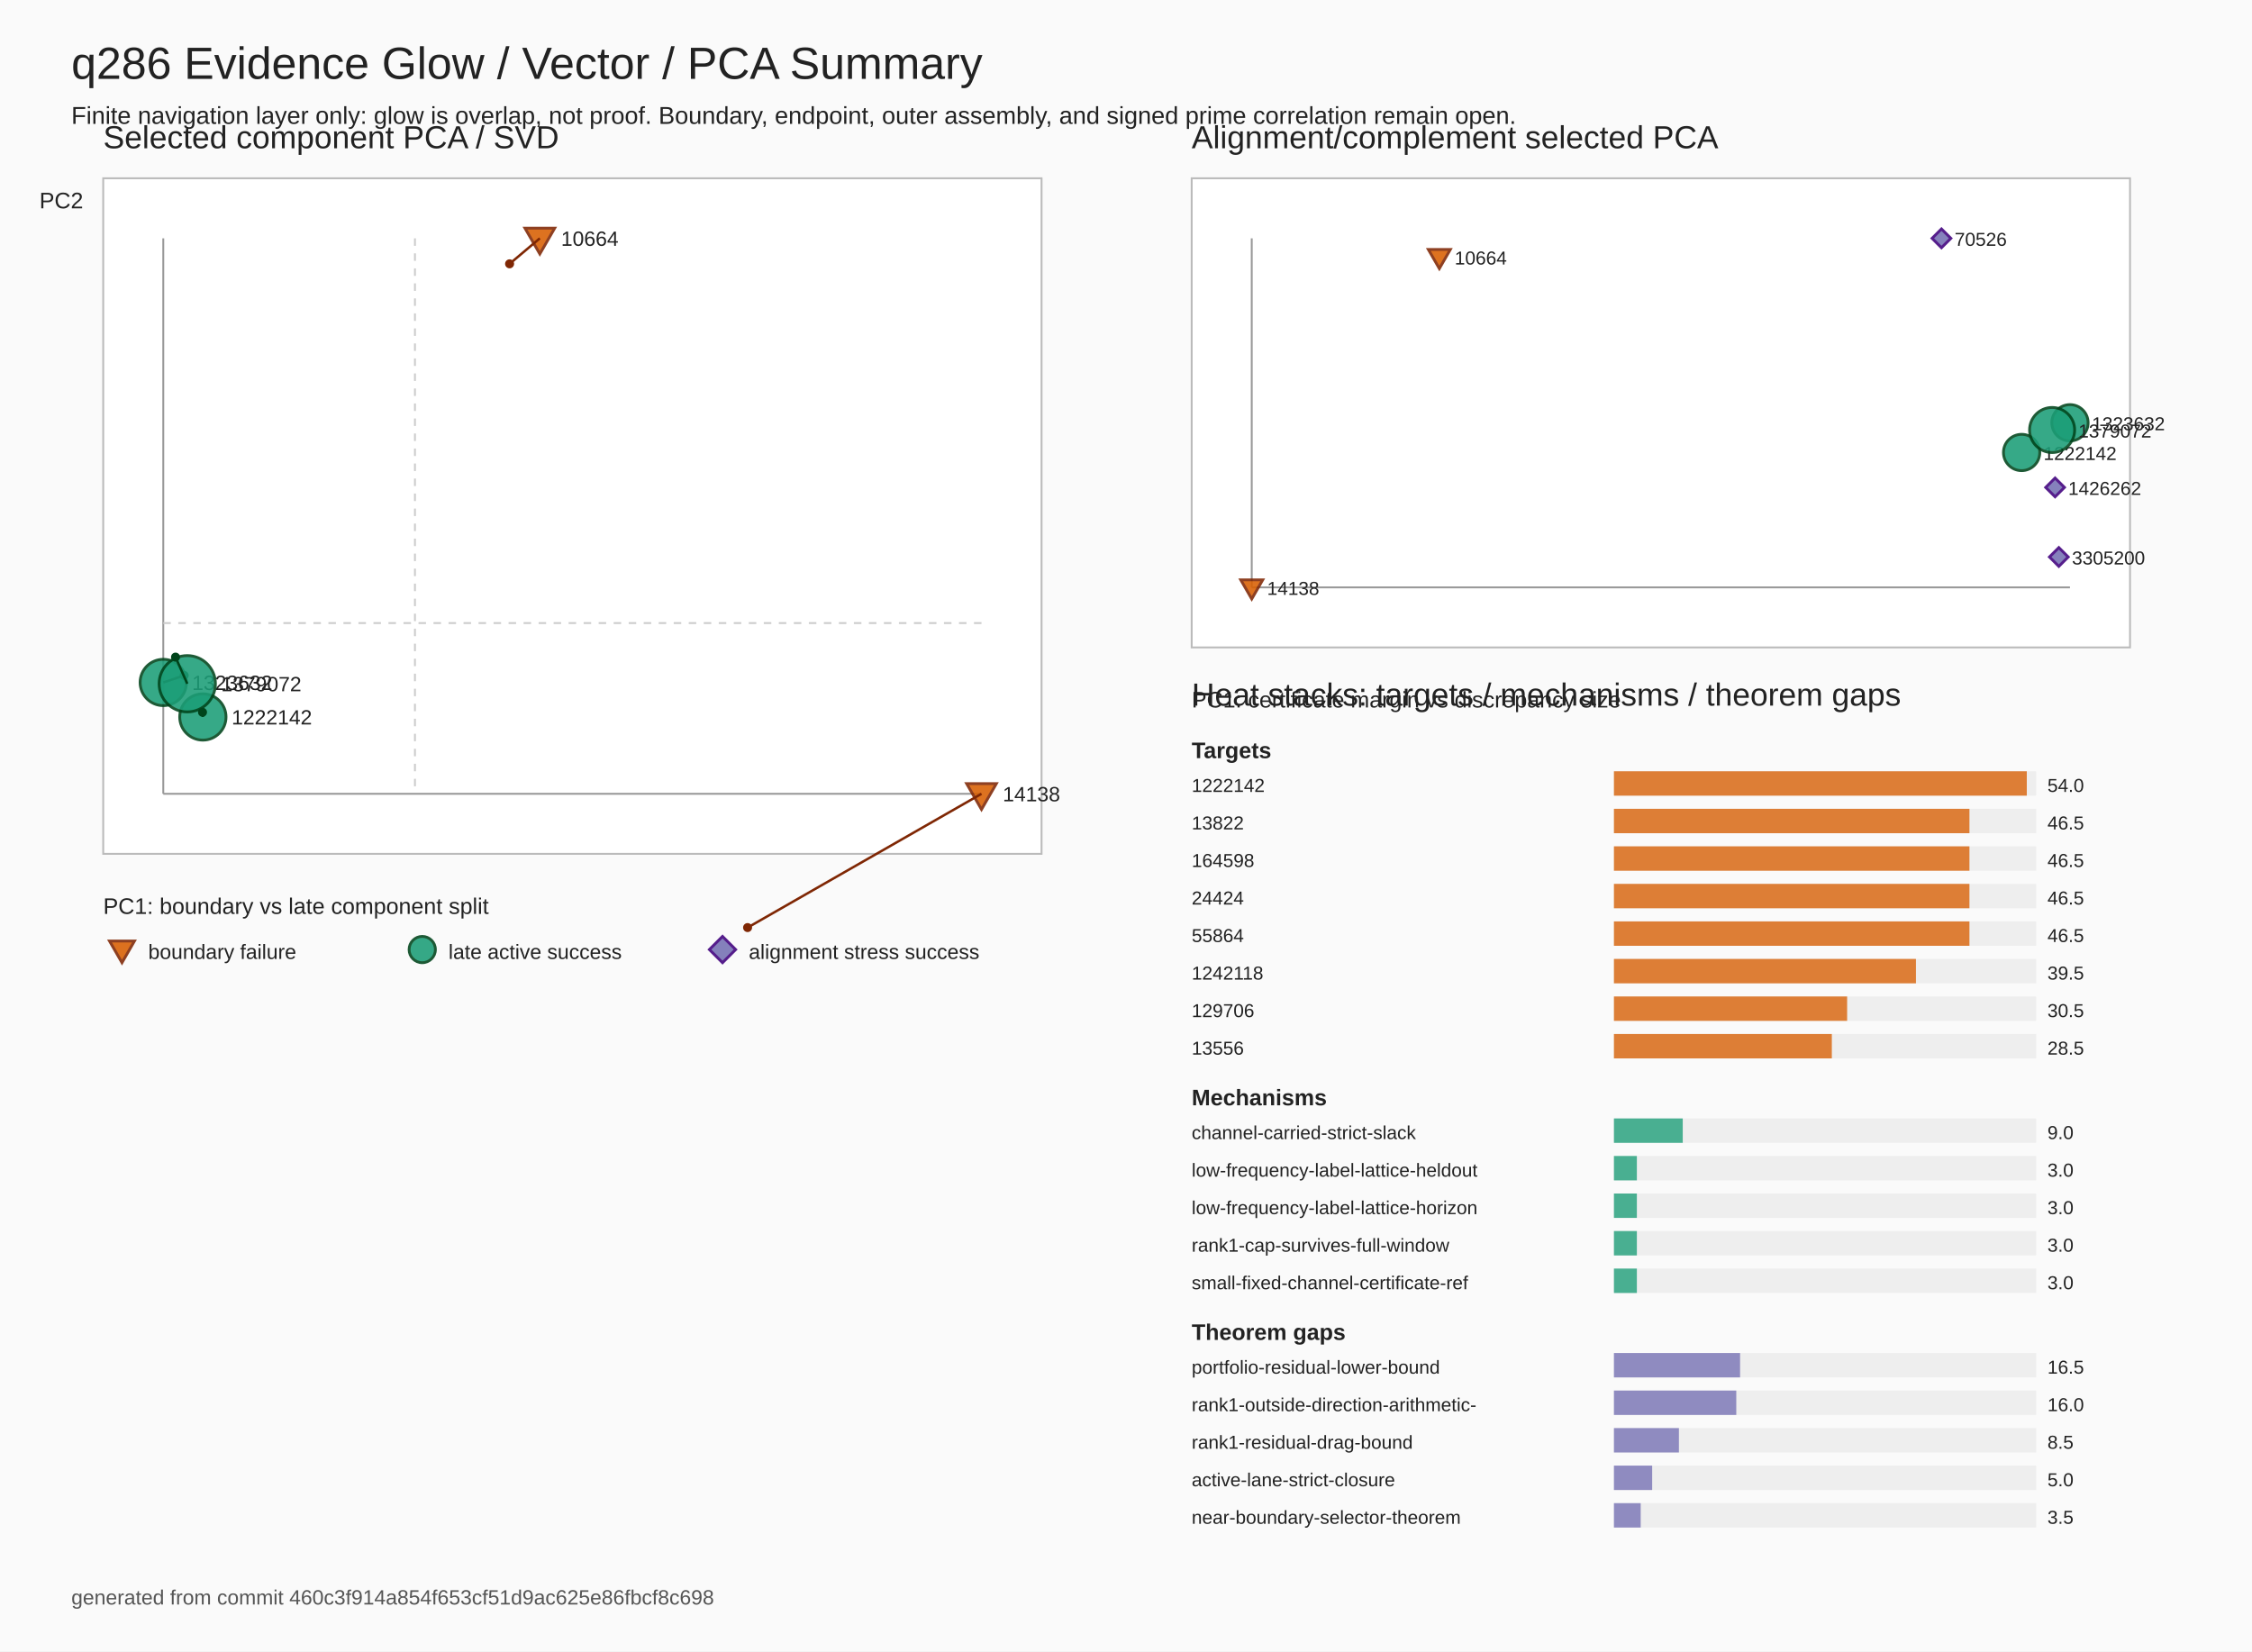
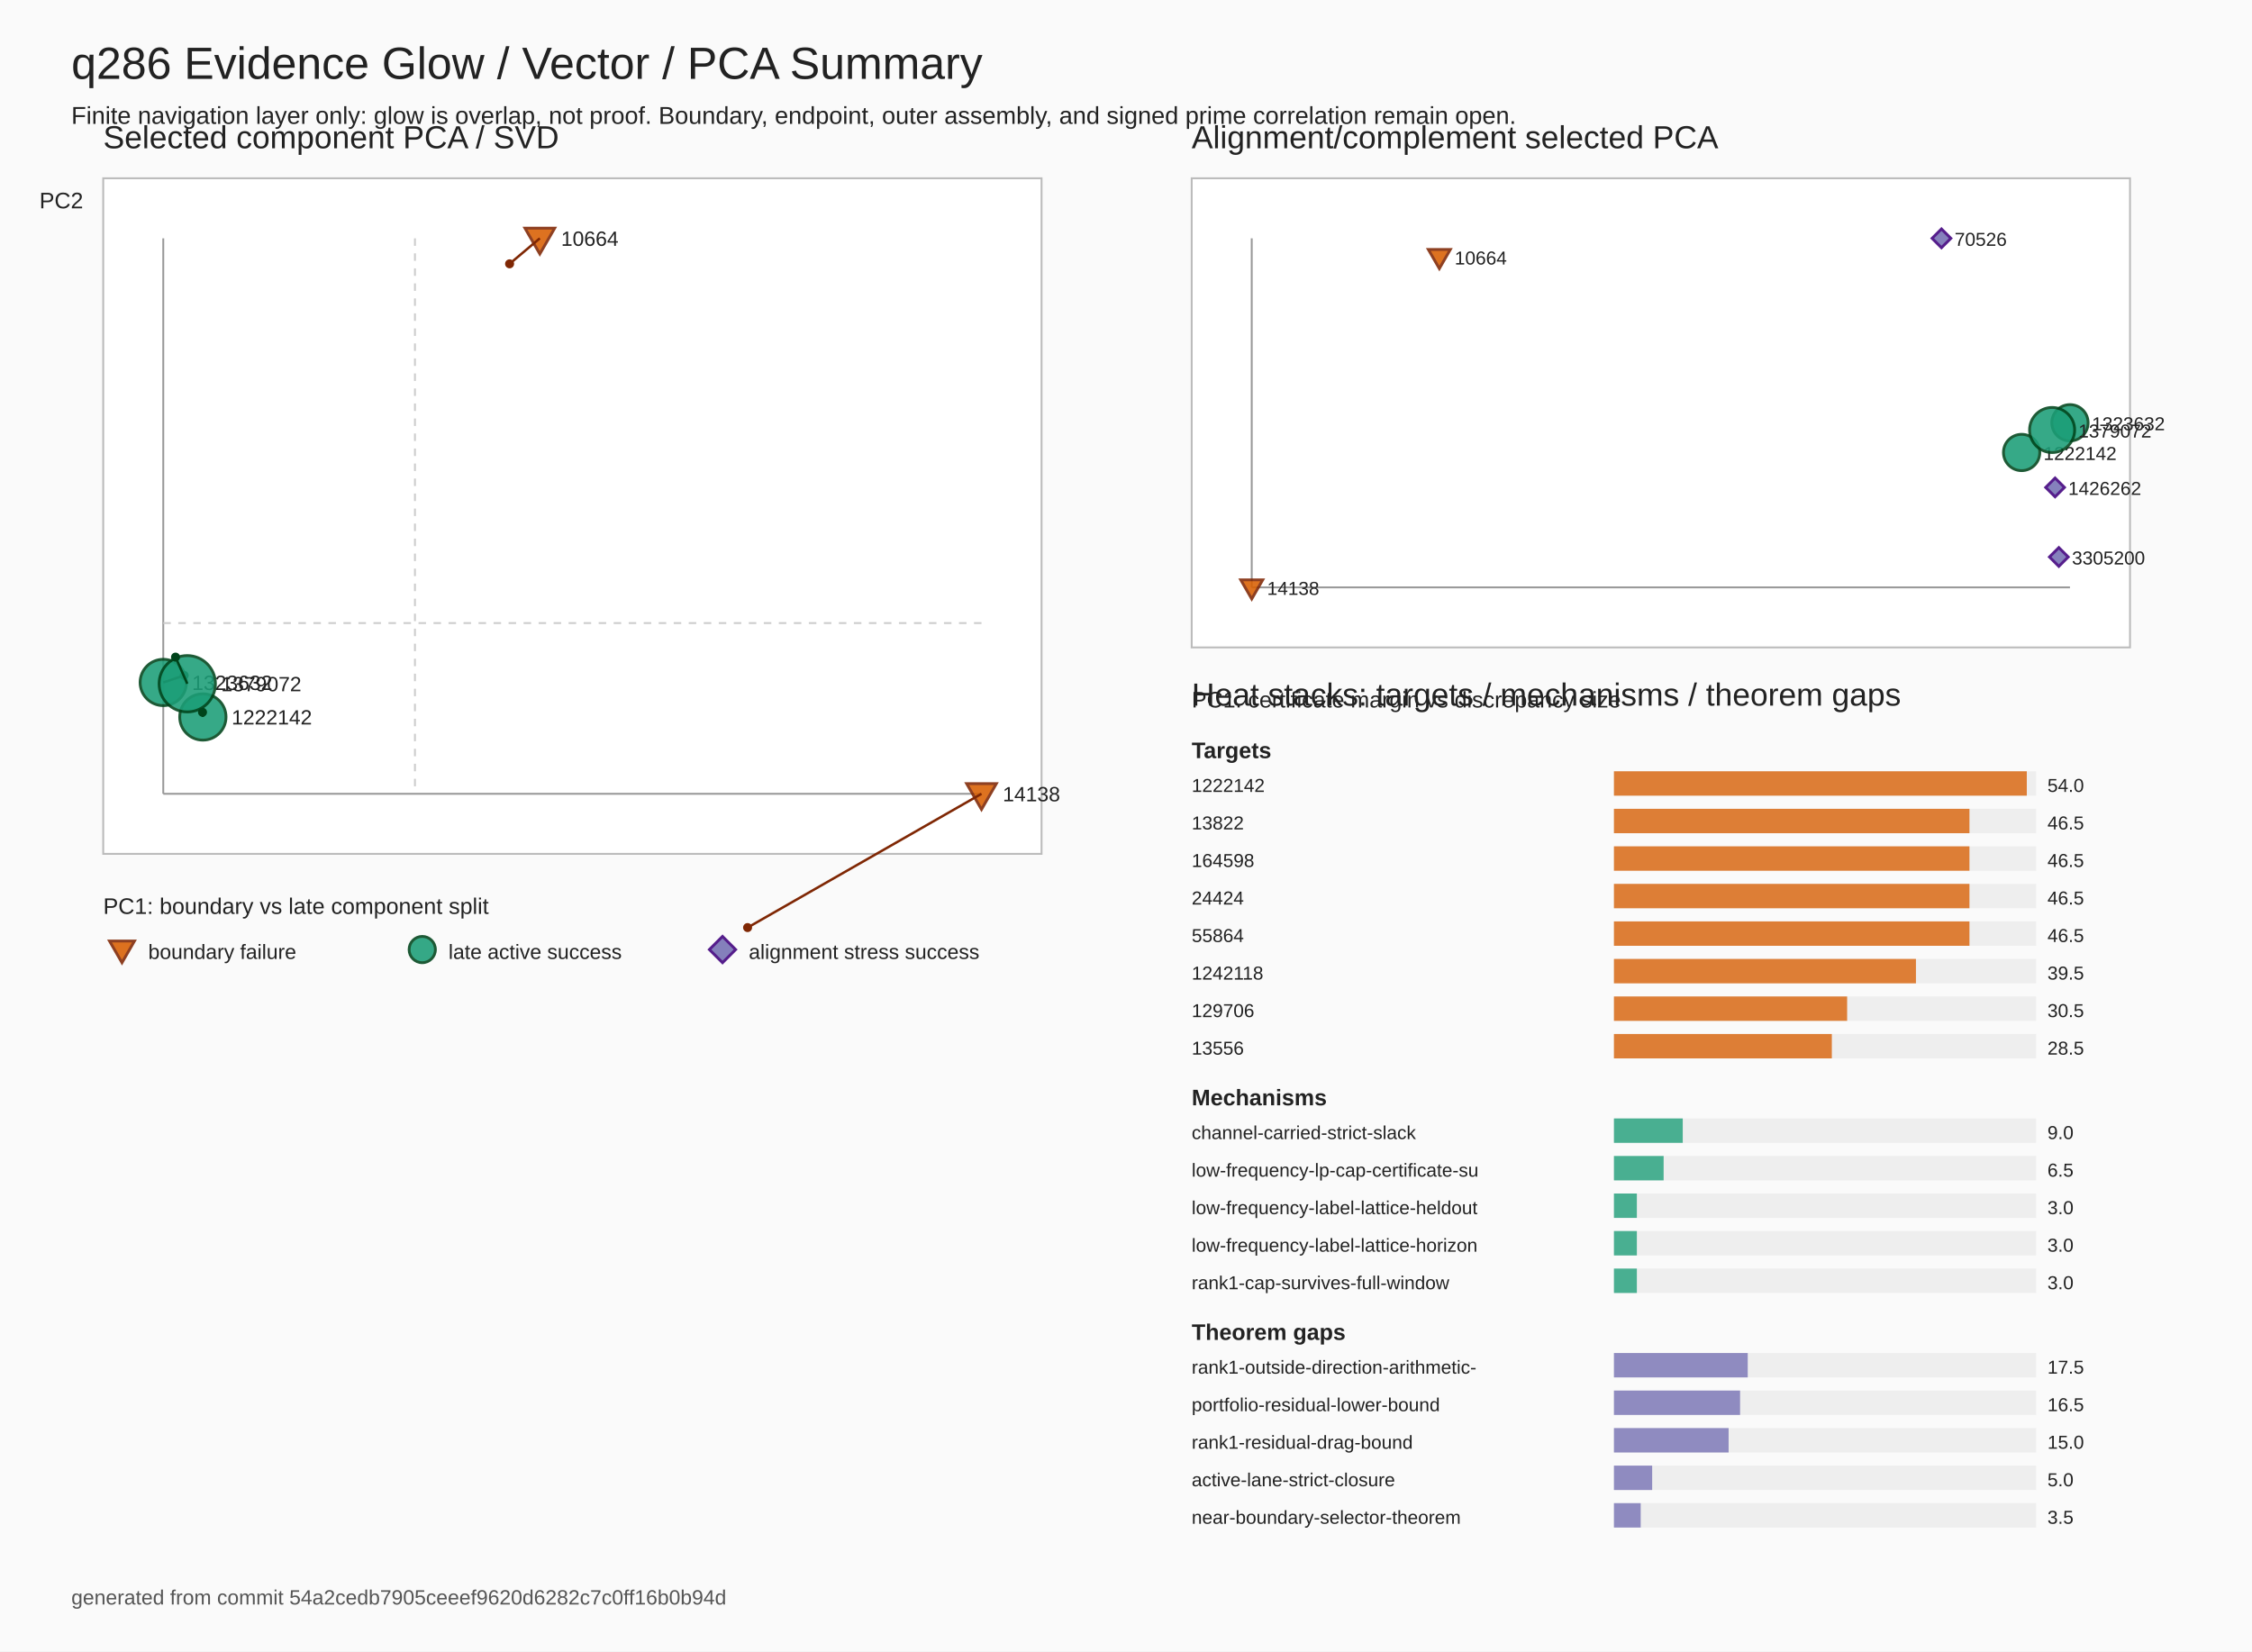
<svg xmlns="http://www.w3.org/2000/svg" width="1200" height="880" viewBox="0 0 1200 880" role="img" aria-labelledby="title desc">
  <rect x="0.00" y="0.00" width="1200.00" height="880.00" fill="#fafafa" stroke="none" opacity="1.0" />
  <text x="38.00" y="42.00" font-size="24" font-family="Arial, sans-serif" font-weight="500" text-anchor="start" fill="#222">q286 Evidence Glow / Vector / PCA Summary</text>
  <text x="38.00" y="66.00" font-size="13" font-family="Arial, sans-serif" font-weight="400" text-anchor="start" fill="#222">Finite navigation layer only: glow is overlap, not proof. Boundary, endpoint, outer assembly, and signed prime correlation remain open.</text>
-   <text x="38.00" y="855.00" font-size="11" font-family="Arial, sans-serif" font-weight="400" text-anchor="start" fill="#555">generated from commit 460c3f914a854f653cf51d9ac625e86fbcf8c698</text>
+   <text x="38.00" y="855.00" font-size="11" font-family="Arial, sans-serif" font-weight="400" text-anchor="start" fill="#555">generated from commit 54a2cedb7905ceeef9620d6282c7c0ff16b0b94d</text>
  <rect x="55.00" y="95.00" width="500.00" height="360.00" fill="#ffffff" stroke="#bbbbbb" opacity="1.0" />
  <text x="55.00" y="79.00" font-size="17" font-family="Arial, sans-serif" font-weight="500" text-anchor="start" fill="#222">Selected component PCA / SVD</text>
  <text x="55.00" y="487.00" font-size="12" font-family="Arial, sans-serif" font-weight="400" text-anchor="start" fill="#222">PC1: boundary vs late component split</text>
  <text x="21.00" y="111.00" font-size="12" font-family="Arial, sans-serif" font-weight="400" text-anchor="start" fill="#222">PC2</text>
  <line x1="87.00" y1="423.00" x2="523.00" y2="423.00" stroke="#999" stroke-width="1" />
  <line x1="87.00" y1="127.00" x2="87.00" y2="423.00" stroke="#999" stroke-width="1" />
  <line x1="221.11" y1="127.00" x2="221.11" y2="423.00" stroke="#cccccc" stroke-width="1" stroke-dasharray="4 4" />
  <line x1="87.00" y1="332.02" x2="523.00" y2="332.02" stroke="#cccccc" stroke-width="1" stroke-dasharray="4 4" />
  <polygon points="287.65,135.33 279.73,121.58 295.57,121.58" fill="#d95f02" stroke="#7f2704" stroke-width="1.5" opacity="0.88" />
  <text x="298.98" y="131.00" font-size="11" font-family="Arial, sans-serif" font-weight="400" text-anchor="start" fill="#222">10664</text>
  <line x1="287.65" y1="127.00" x2="271.54" y2="140.59" stroke="#7f2704" stroke-width="1.3" />
  <circle cx="271.54" cy="140.59" r="2.4" fill="#7f2704" />
  <polygon points="523.00,431.33 515.08,417.58 530.92,417.58" fill="#d95f02" stroke="#7f2704" stroke-width="1.5" opacity="0.88" />
  <text x="534.33" y="427.00" font-size="11" font-family="Arial, sans-serif" font-weight="400" text-anchor="start" fill="#222">14138</text>
  <line x1="523.00" y1="423.00" x2="398.36" y2="494.29" stroke="#7f2704" stroke-width="1.3" />
  <circle cx="398.36" cy="494.29" r="2.4" fill="#7f2704" />
  <circle cx="108.10" cy="382.06" r="12.33" fill="#1b9e77" stroke="#00441b" stroke-width="1.5" opacity="0.88" />
  <text x="123.43" y="386.06" font-size="11" font-family="Arial, sans-serif" font-weight="400" text-anchor="start" fill="#222">1222142</text>
  <line x1="108.10" y1="382.06" x2="107.91" y2="379.54" stroke="#00441b" stroke-width="1.3" />
  <circle cx="107.91" cy="379.54" r="2.4" fill="#00441b" />
  <circle cx="87.00" cy="363.67" r="12.33" fill="#1b9e77" stroke="#00441b" stroke-width="1.5" opacity="0.88" />
  <text x="102.33" y="367.67" font-size="11" font-family="Arial, sans-serif" font-weight="400" text-anchor="start" fill="#222">1323632</text>
  <line x1="87.00" y1="363.67" x2="98.13" y2="359.93" stroke="#00441b" stroke-width="1.3" />
  <circle cx="98.13" cy="359.93" r="2.4" fill="#00441b" />
  <circle cx="99.79" cy="364.36" r="15.00" fill="#1b9e77" stroke="#00441b" stroke-width="1.5" opacity="0.88" />
  <text x="117.79" y="368.36" font-size="11" font-family="Arial, sans-serif" font-weight="400" text-anchor="start" fill="#222">1379072</text>
  <line x1="99.79" y1="364.36" x2="93.53" y2="350.16" stroke="#00441b" stroke-width="1.3" />
  <circle cx="93.53" cy="350.16" r="2.4" fill="#00441b" />
  <polygon points="65.00,513.00 58.35,501.45 71.65,501.45" fill="#d95f02" stroke="#7f2704" stroke-width="1.5" opacity="0.88" />
  <text x="79.00" y="511.00" font-size="11" font-family="Arial, sans-serif" font-weight="400" text-anchor="start" fill="#222">boundary failure</text>
  <circle cx="225.00" cy="506.00" r="7.00" fill="#1b9e77" stroke="#00441b" stroke-width="1.5" opacity="0.88" />
  <text x="239.00" y="511.00" font-size="11" font-family="Arial, sans-serif" font-weight="400" text-anchor="start" fill="#222">late active success</text>
  <polygon points="385.00,499.00 392.00,506.00 385.00,513.00 378.00,506.00" fill="#7570b3" stroke="#3f007d" stroke-width="1.5" opacity="0.88" />
  <text x="399.00" y="511.00" font-size="11" font-family="Arial, sans-serif" font-weight="400" text-anchor="start" fill="#222">alignment stress success</text>
  <rect x="635.00" y="95.00" width="500.00" height="250.00" fill="#ffffff" stroke="#bbbbbb" opacity="1.0" />
  <text x="635.00" y="79.00" font-size="17" font-family="Arial, sans-serif" font-weight="500" text-anchor="start" fill="#222">Alignment/complement selected PCA</text>
  <text x="635.00" y="377.00" font-size="12" font-family="Arial, sans-serif" font-weight="400" text-anchor="start" fill="#222">PC1: certificate margin vs discrepancy size</text>
  <line x1="667.00" y1="313.00" x2="1103.00" y2="313.00" stroke="#999" stroke-width="1" />
  <line x1="667.00" y1="127.00" x2="667.00" y2="313.00" stroke="#999" stroke-width="1" />
  <polygon points="766.97,143.12 761.11,132.95 772.82,132.95" fill="#d95f02" stroke="#7f2704" stroke-width="1.5" opacity="0.88" />
  <text x="775.13" y="140.95" font-size="10" font-family="Arial, sans-serif" font-weight="400" text-anchor="start" fill="#222">10664</text>
  <polygon points="667.00,319.17 661.14,308.99 672.86,308.99" fill="#d95f02" stroke="#7f2704" stroke-width="1.5" opacity="0.88" />
  <text x="675.17" y="317.00" font-size="10" font-family="Arial, sans-serif" font-weight="400" text-anchor="start" fill="#222">14138</text>
  <polygon points="1034.53,122.00 1039.53,127.00 1034.53,132.00 1029.53,127.00" fill="#7570b3" stroke="#3f007d" stroke-width="1.5" opacity="0.88" />
  <text x="1041.53" y="131.00" font-size="10" font-family="Arial, sans-serif" font-weight="400" text-anchor="start" fill="#222">70526</text>
  <circle cx="1077.24" cy="241.12" r="9.67" fill="#1b9e77" stroke="#00441b" stroke-width="1.5" opacity="0.88" />
  <text x="1088.91" y="245.12" font-size="10" font-family="Arial, sans-serif" font-weight="400" text-anchor="start" fill="#222">1222142</text>
  <circle cx="1103.00" cy="225.29" r="9.67" fill="#1b9e77" stroke="#00441b" stroke-width="1.5" opacity="0.88" />
  <text x="1114.67" y="229.29" font-size="10" font-family="Arial, sans-serif" font-weight="400" text-anchor="start" fill="#222">1323632</text>
  <circle cx="1093.49" cy="229.14" r="12.00" fill="#1b9e77" stroke="#00441b" stroke-width="1.5" opacity="0.88" />
  <text x="1107.49" y="233.14" font-size="10" font-family="Arial, sans-serif" font-weight="400" text-anchor="start" fill="#222">1379072</text>
  <polygon points="1095.07,254.73 1100.07,259.73 1095.07,264.73 1090.07,259.73" fill="#7570b3" stroke="#3f007d" stroke-width="1.5" opacity="0.88" />
  <text x="1102.07" y="263.73" font-size="10" font-family="Arial, sans-serif" font-weight="400" text-anchor="start" fill="#222">1426262</text>
  <polygon points="1097.07,291.80 1102.07,296.80 1097.07,301.80 1092.07,296.80" fill="#7570b3" stroke="#3f007d" stroke-width="1.5" opacity="0.88" />
  <text x="1104.07" y="300.80" font-size="10" font-family="Arial, sans-serif" font-weight="400" text-anchor="start" fill="#222">3305200</text>
  <text x="635.00" y="376.00" font-size="17" font-family="Arial, sans-serif" font-weight="500" text-anchor="start" fill="#222">Heat stacks: targets / mechanisms / theorem gaps</text>
  <text x="635.00" y="404.00" font-size="12" font-family="Arial, sans-serif" font-weight="600" text-anchor="start" fill="#222">Targets</text>
  <text x="635.00" y="422.00" font-size="10" font-family="Arial, sans-serif" font-weight="400" text-anchor="start" fill="#222">1222142</text>
  <rect x="860.00" y="411.00" width="225.00" height="13.00" fill="#eeeeee" stroke="none" opacity="1.0" />
  <rect x="860.00" y="411.00" width="220.00" height="13.00" fill="#d95f02" stroke="none" opacity="0.78" />
  <text x="1091.00" y="422.00" font-size="10" font-family="Arial, sans-serif" font-weight="400" text-anchor="start" fill="#222">54.0</text>
  <text x="635.00" y="442.00" font-size="10" font-family="Arial, sans-serif" font-weight="400" text-anchor="start" fill="#222">13822</text>
  <rect x="860.00" y="431.00" width="225.00" height="13.00" fill="#eeeeee" stroke="none" opacity="1.0" />
  <rect x="860.00" y="431.00" width="189.44" height="13.00" fill="#d95f02" stroke="none" opacity="0.78" />
  <text x="1091.00" y="442.00" font-size="10" font-family="Arial, sans-serif" font-weight="400" text-anchor="start" fill="#222">46.5</text>
  <text x="635.00" y="462.00" font-size="10" font-family="Arial, sans-serif" font-weight="400" text-anchor="start" fill="#222">164598</text>
  <rect x="860.00" y="451.00" width="225.00" height="13.00" fill="#eeeeee" stroke="none" opacity="1.0" />
  <rect x="860.00" y="451.00" width="189.44" height="13.00" fill="#d95f02" stroke="none" opacity="0.78" />
  <text x="1091.00" y="462.00" font-size="10" font-family="Arial, sans-serif" font-weight="400" text-anchor="start" fill="#222">46.5</text>
  <text x="635.00" y="482.00" font-size="10" font-family="Arial, sans-serif" font-weight="400" text-anchor="start" fill="#222">24424</text>
  <rect x="860.00" y="471.00" width="225.00" height="13.00" fill="#eeeeee" stroke="none" opacity="1.0" />
  <rect x="860.00" y="471.00" width="189.44" height="13.00" fill="#d95f02" stroke="none" opacity="0.78" />
  <text x="1091.00" y="482.00" font-size="10" font-family="Arial, sans-serif" font-weight="400" text-anchor="start" fill="#222">46.5</text>
  <text x="635.00" y="502.00" font-size="10" font-family="Arial, sans-serif" font-weight="400" text-anchor="start" fill="#222">55864</text>
  <rect x="860.00" y="491.00" width="225.00" height="13.00" fill="#eeeeee" stroke="none" opacity="1.0" />
  <rect x="860.00" y="491.00" width="189.44" height="13.00" fill="#d95f02" stroke="none" opacity="0.78" />
  <text x="1091.00" y="502.00" font-size="10" font-family="Arial, sans-serif" font-weight="400" text-anchor="start" fill="#222">46.5</text>
  <text x="635.00" y="522.00" font-size="10" font-family="Arial, sans-serif" font-weight="400" text-anchor="start" fill="#222">1242118</text>
  <rect x="860.00" y="511.00" width="225.00" height="13.00" fill="#eeeeee" stroke="none" opacity="1.0" />
  <rect x="860.00" y="511.00" width="160.93" height="13.00" fill="#d95f02" stroke="none" opacity="0.78" />
  <text x="1091.00" y="522.00" font-size="10" font-family="Arial, sans-serif" font-weight="400" text-anchor="start" fill="#222">39.5</text>
  <text x="635.00" y="542.00" font-size="10" font-family="Arial, sans-serif" font-weight="400" text-anchor="start" fill="#222">129706</text>
  <rect x="860.00" y="531.00" width="225.00" height="13.00" fill="#eeeeee" stroke="none" opacity="1.0" />
  <rect x="860.00" y="531.00" width="124.26" height="13.00" fill="#d95f02" stroke="none" opacity="0.78" />
  <text x="1091.00" y="542.00" font-size="10" font-family="Arial, sans-serif" font-weight="400" text-anchor="start" fill="#222">30.5</text>
  <text x="635.00" y="562.00" font-size="10" font-family="Arial, sans-serif" font-weight="400" text-anchor="start" fill="#222">13556</text>
  <rect x="860.00" y="551.00" width="225.00" height="13.00" fill="#eeeeee" stroke="none" opacity="1.0" />
  <rect x="860.00" y="551.00" width="116.11" height="13.00" fill="#d95f02" stroke="none" opacity="0.78" />
  <text x="1091.00" y="562.00" font-size="10" font-family="Arial, sans-serif" font-weight="400" text-anchor="start" fill="#222">28.5</text>
  <text x="635.00" y="589.00" font-size="12" font-family="Arial, sans-serif" font-weight="600" text-anchor="start" fill="#222">Mechanisms</text>
  <text x="635.00" y="607.00" font-size="10" font-family="Arial, sans-serif" font-weight="400" text-anchor="start" fill="#222">channel-carried-strict-slack</text>
  <rect x="860.00" y="596.00" width="225.00" height="13.00" fill="#eeeeee" stroke="none" opacity="1.0" />
  <rect x="860.00" y="596.00" width="36.67" height="13.00" fill="#1b9e77" stroke="none" opacity="0.78" />
  <text x="1091.00" y="607.00" font-size="10" font-family="Arial, sans-serif" font-weight="400" text-anchor="start" fill="#222">9.0</text>
-   <text x="635.00" y="627.00" font-size="10" font-family="Arial, sans-serif" font-weight="400" text-anchor="start" fill="#222">low-frequency-label-lattice-heldout</text>
+   <text x="635.00" y="627.00" font-size="10" font-family="Arial, sans-serif" font-weight="400" text-anchor="start" fill="#222">low-frequency-lp-cap-certificate-su</text>
  <rect x="860.00" y="616.00" width="225.00" height="13.00" fill="#eeeeee" stroke="none" opacity="1.0" />
-   <rect x="860.00" y="616.00" width="12.22" height="13.00" fill="#1b9e77" stroke="none" opacity="0.78" />
-   <text x="1091.00" y="627.00" font-size="10" font-family="Arial, sans-serif" font-weight="400" text-anchor="start" fill="#222">3.0</text>
-   <text x="635.00" y="647.00" font-size="10" font-family="Arial, sans-serif" font-weight="400" text-anchor="start" fill="#222">low-frequency-label-lattice-horizon</text>
+   <rect x="860.00" y="616.00" width="26.48" height="13.00" fill="#1b9e77" stroke="none" opacity="0.78" />
+   <text x="1091.00" y="627.00" font-size="10" font-family="Arial, sans-serif" font-weight="400" text-anchor="start" fill="#222">6.5</text>
+   <text x="635.00" y="647.00" font-size="10" font-family="Arial, sans-serif" font-weight="400" text-anchor="start" fill="#222">low-frequency-label-lattice-heldout</text>
  <rect x="860.00" y="636.00" width="225.00" height="13.00" fill="#eeeeee" stroke="none" opacity="1.0" />
  <rect x="860.00" y="636.00" width="12.22" height="13.00" fill="#1b9e77" stroke="none" opacity="0.78" />
  <text x="1091.00" y="647.00" font-size="10" font-family="Arial, sans-serif" font-weight="400" text-anchor="start" fill="#222">3.0</text>
-   <text x="635.00" y="667.00" font-size="10" font-family="Arial, sans-serif" font-weight="400" text-anchor="start" fill="#222">rank1-cap-survives-full-window</text>
+   <text x="635.00" y="667.00" font-size="10" font-family="Arial, sans-serif" font-weight="400" text-anchor="start" fill="#222">low-frequency-label-lattice-horizon</text>
  <rect x="860.00" y="656.00" width="225.00" height="13.00" fill="#eeeeee" stroke="none" opacity="1.0" />
  <rect x="860.00" y="656.00" width="12.22" height="13.00" fill="#1b9e77" stroke="none" opacity="0.78" />
  <text x="1091.00" y="667.00" font-size="10" font-family="Arial, sans-serif" font-weight="400" text-anchor="start" fill="#222">3.0</text>
-   <text x="635.00" y="687.00" font-size="10" font-family="Arial, sans-serif" font-weight="400" text-anchor="start" fill="#222">small-fixed-channel-certificate-ref</text>
+   <text x="635.00" y="687.00" font-size="10" font-family="Arial, sans-serif" font-weight="400" text-anchor="start" fill="#222">rank1-cap-survives-full-window</text>
  <rect x="860.00" y="676.00" width="225.00" height="13.00" fill="#eeeeee" stroke="none" opacity="1.0" />
  <rect x="860.00" y="676.00" width="12.22" height="13.00" fill="#1b9e77" stroke="none" opacity="0.78" />
  <text x="1091.00" y="687.00" font-size="10" font-family="Arial, sans-serif" font-weight="400" text-anchor="start" fill="#222">3.0</text>
  <text x="635.00" y="714.00" font-size="12" font-family="Arial, sans-serif" font-weight="600" text-anchor="start" fill="#222">Theorem gaps</text>
-   <text x="635.00" y="732.00" font-size="10" font-family="Arial, sans-serif" font-weight="400" text-anchor="start" fill="#222">portfolio-residual-lower-bound</text>
+   <text x="635.00" y="732.00" font-size="10" font-family="Arial, sans-serif" font-weight="400" text-anchor="start" fill="#222">rank1-outside-direction-arithmetic-</text>
  <rect x="860.00" y="721.00" width="225.00" height="13.00" fill="#eeeeee" stroke="none" opacity="1.0" />
-   <rect x="860.00" y="721.00" width="67.22" height="13.00" fill="#7570b3" stroke="none" opacity="0.78" />
-   <text x="1091.00" y="732.00" font-size="10" font-family="Arial, sans-serif" font-weight="400" text-anchor="start" fill="#222">16.5</text>
-   <text x="635.00" y="752.00" font-size="10" font-family="Arial, sans-serif" font-weight="400" text-anchor="start" fill="#222">rank1-outside-direction-arithmetic-</text>
+   <rect x="860.00" y="721.00" width="71.30" height="13.00" fill="#7570b3" stroke="none" opacity="0.78" />
+   <text x="1091.00" y="732.00" font-size="10" font-family="Arial, sans-serif" font-weight="400" text-anchor="start" fill="#222">17.5</text>
+   <text x="635.00" y="752.00" font-size="10" font-family="Arial, sans-serif" font-weight="400" text-anchor="start" fill="#222">portfolio-residual-lower-bound</text>
  <rect x="860.00" y="741.00" width="225.00" height="13.00" fill="#eeeeee" stroke="none" opacity="1.0" />
-   <rect x="860.00" y="741.00" width="65.19" height="13.00" fill="#7570b3" stroke="none" opacity="0.78" />
-   <text x="1091.00" y="752.00" font-size="10" font-family="Arial, sans-serif" font-weight="400" text-anchor="start" fill="#222">16.0</text>
+   <rect x="860.00" y="741.00" width="67.22" height="13.00" fill="#7570b3" stroke="none" opacity="0.78" />
+   <text x="1091.00" y="752.00" font-size="10" font-family="Arial, sans-serif" font-weight="400" text-anchor="start" fill="#222">16.5</text>
  <text x="635.00" y="772.00" font-size="10" font-family="Arial, sans-serif" font-weight="400" text-anchor="start" fill="#222">rank1-residual-drag-bound</text>
  <rect x="860.00" y="761.00" width="225.00" height="13.00" fill="#eeeeee" stroke="none" opacity="1.0" />
-   <rect x="860.00" y="761.00" width="34.63" height="13.00" fill="#7570b3" stroke="none" opacity="0.78" />
-   <text x="1091.00" y="772.00" font-size="10" font-family="Arial, sans-serif" font-weight="400" text-anchor="start" fill="#222">8.5</text>
+   <rect x="860.00" y="761.00" width="61.11" height="13.00" fill="#7570b3" stroke="none" opacity="0.78" />
+   <text x="1091.00" y="772.00" font-size="10" font-family="Arial, sans-serif" font-weight="400" text-anchor="start" fill="#222">15.0</text>
  <text x="635.00" y="792.00" font-size="10" font-family="Arial, sans-serif" font-weight="400" text-anchor="start" fill="#222">active-lane-strict-closure</text>
  <rect x="860.00" y="781.00" width="225.00" height="13.00" fill="#eeeeee" stroke="none" opacity="1.0" />
  <rect x="860.00" y="781.00" width="20.37" height="13.00" fill="#7570b3" stroke="none" opacity="0.78" />
  <text x="1091.00" y="792.00" font-size="10" font-family="Arial, sans-serif" font-weight="400" text-anchor="start" fill="#222">5.0</text>
  <text x="635.00" y="812.00" font-size="10" font-family="Arial, sans-serif" font-weight="400" text-anchor="start" fill="#222">near-boundary-selector-theorem</text>
  <rect x="860.00" y="801.00" width="225.00" height="13.00" fill="#eeeeee" stroke="none" opacity="1.0" />
  <rect x="860.00" y="801.00" width="14.26" height="13.00" fill="#7570b3" stroke="none" opacity="0.78" />
  <text x="1091.00" y="812.00" font-size="10" font-family="Arial, sans-serif" font-weight="400" text-anchor="start" fill="#222">3.5</text>
</svg>
